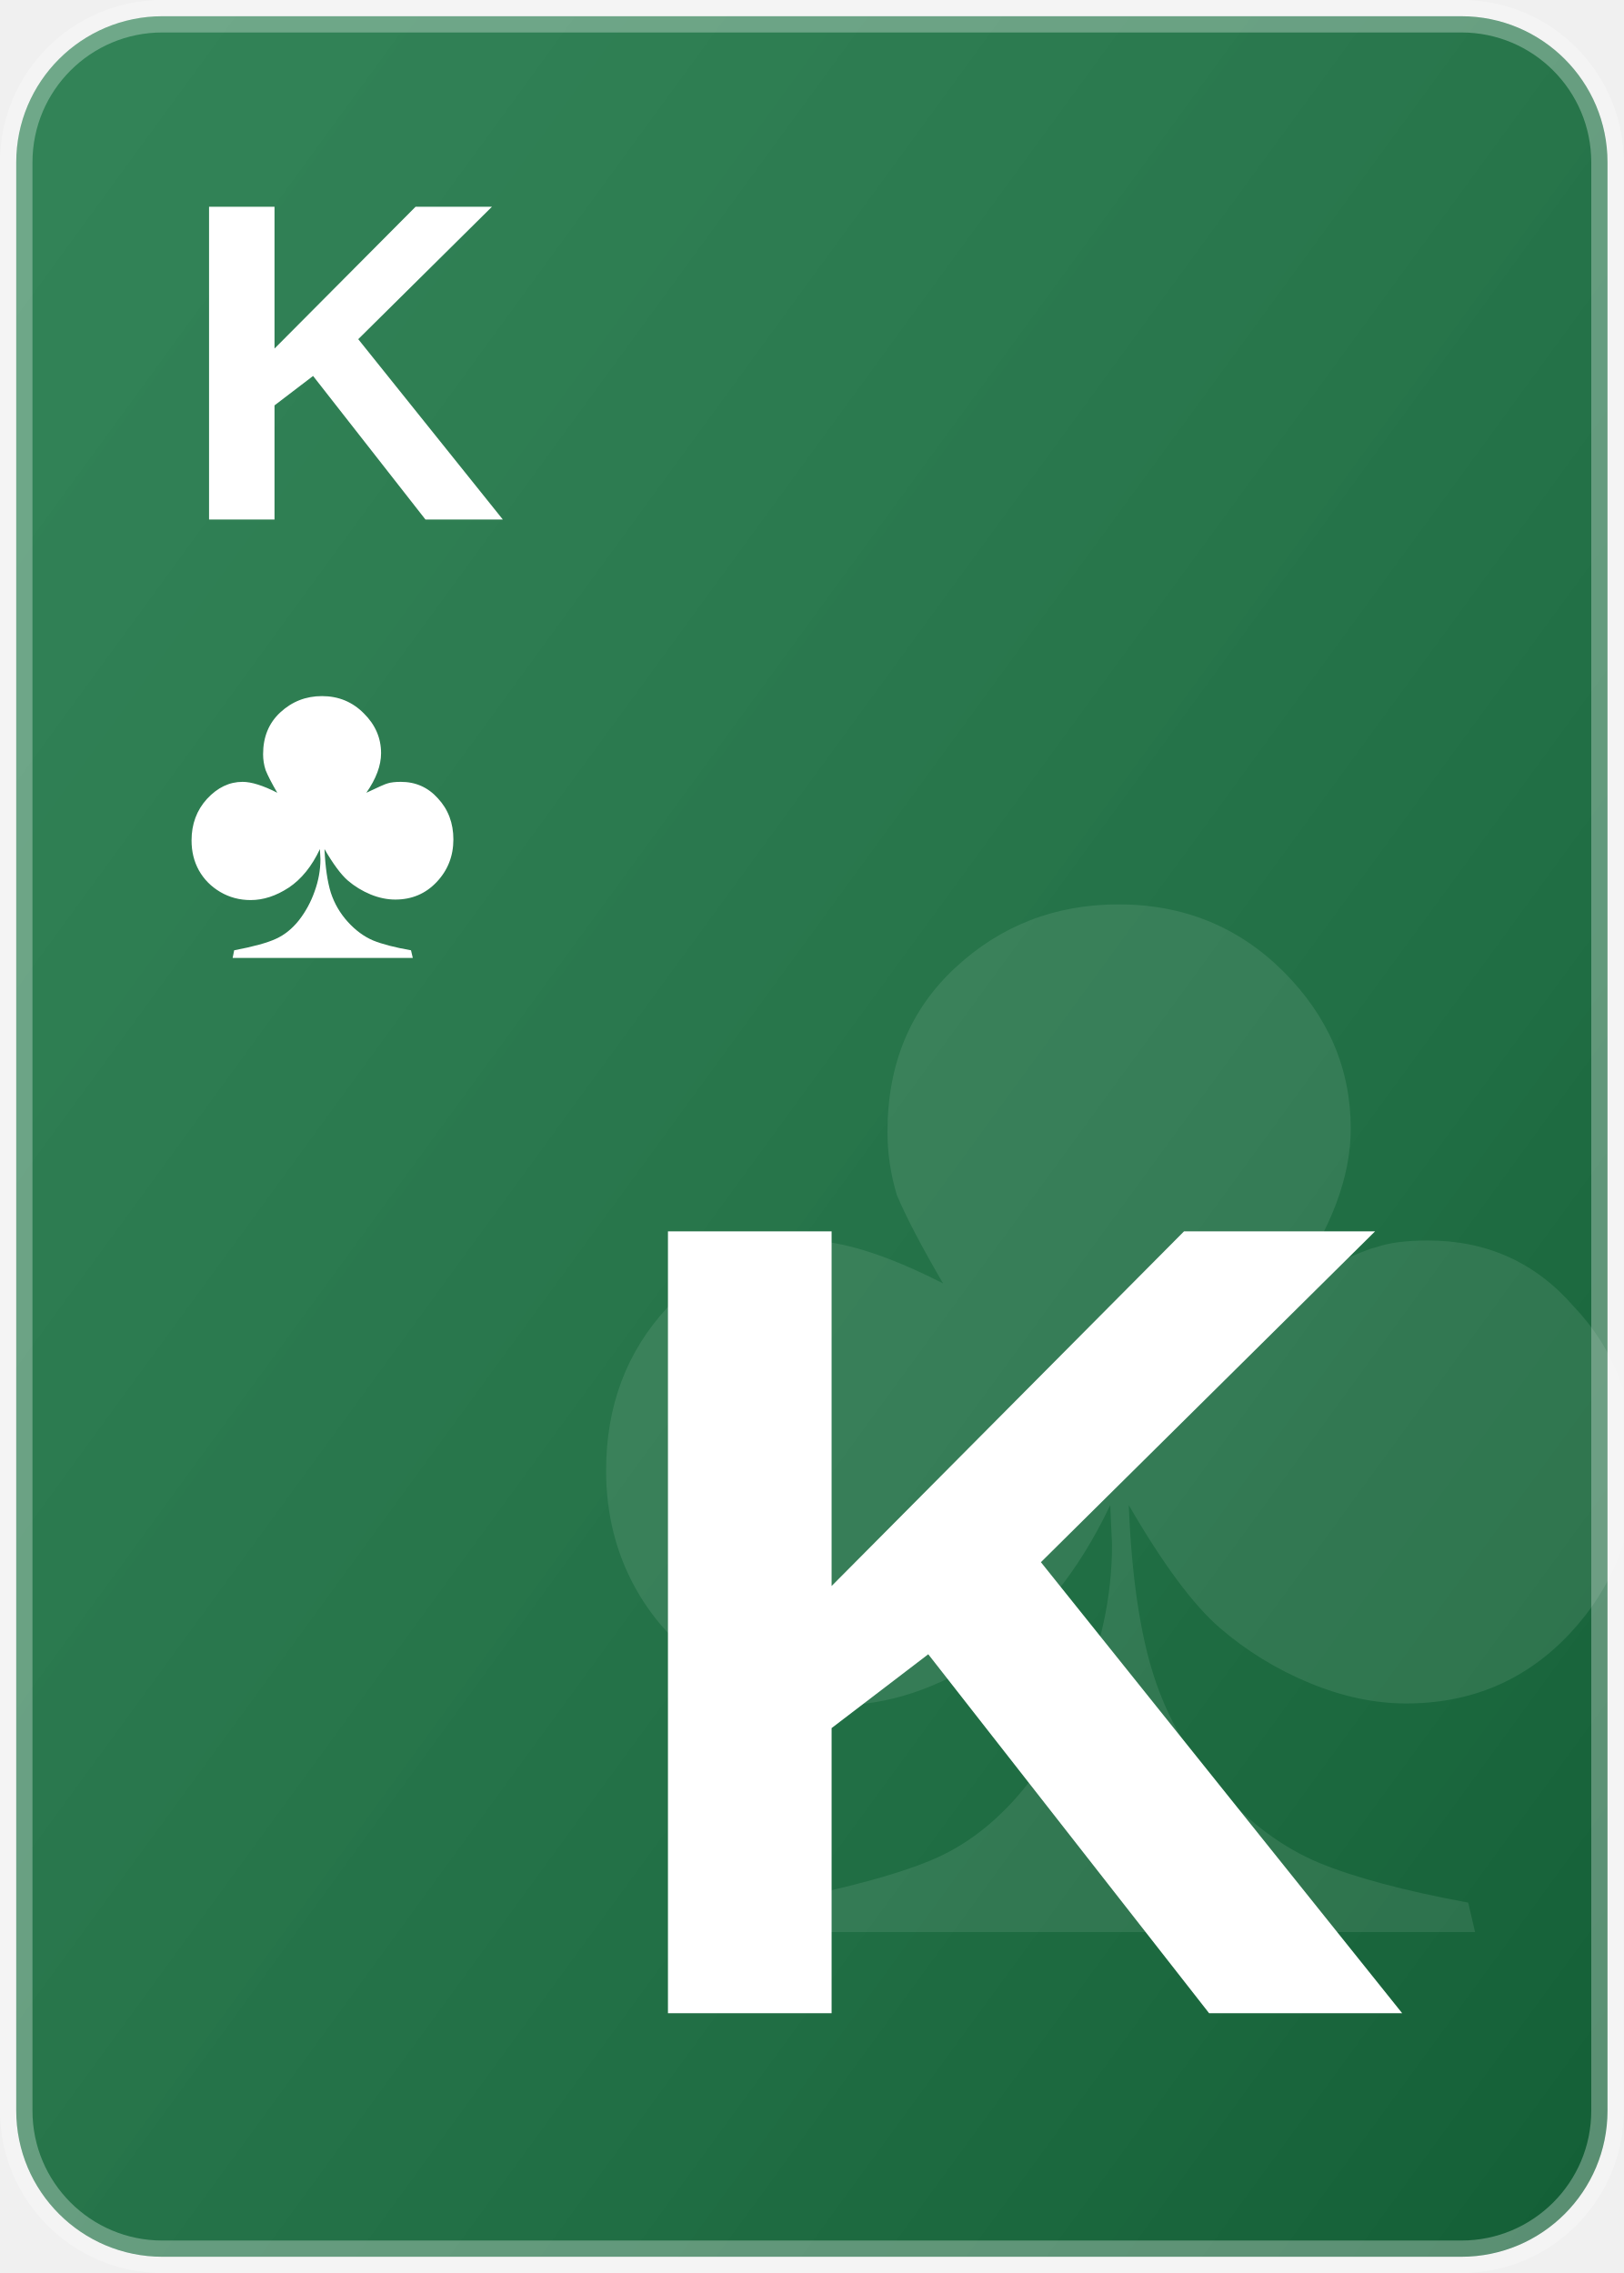
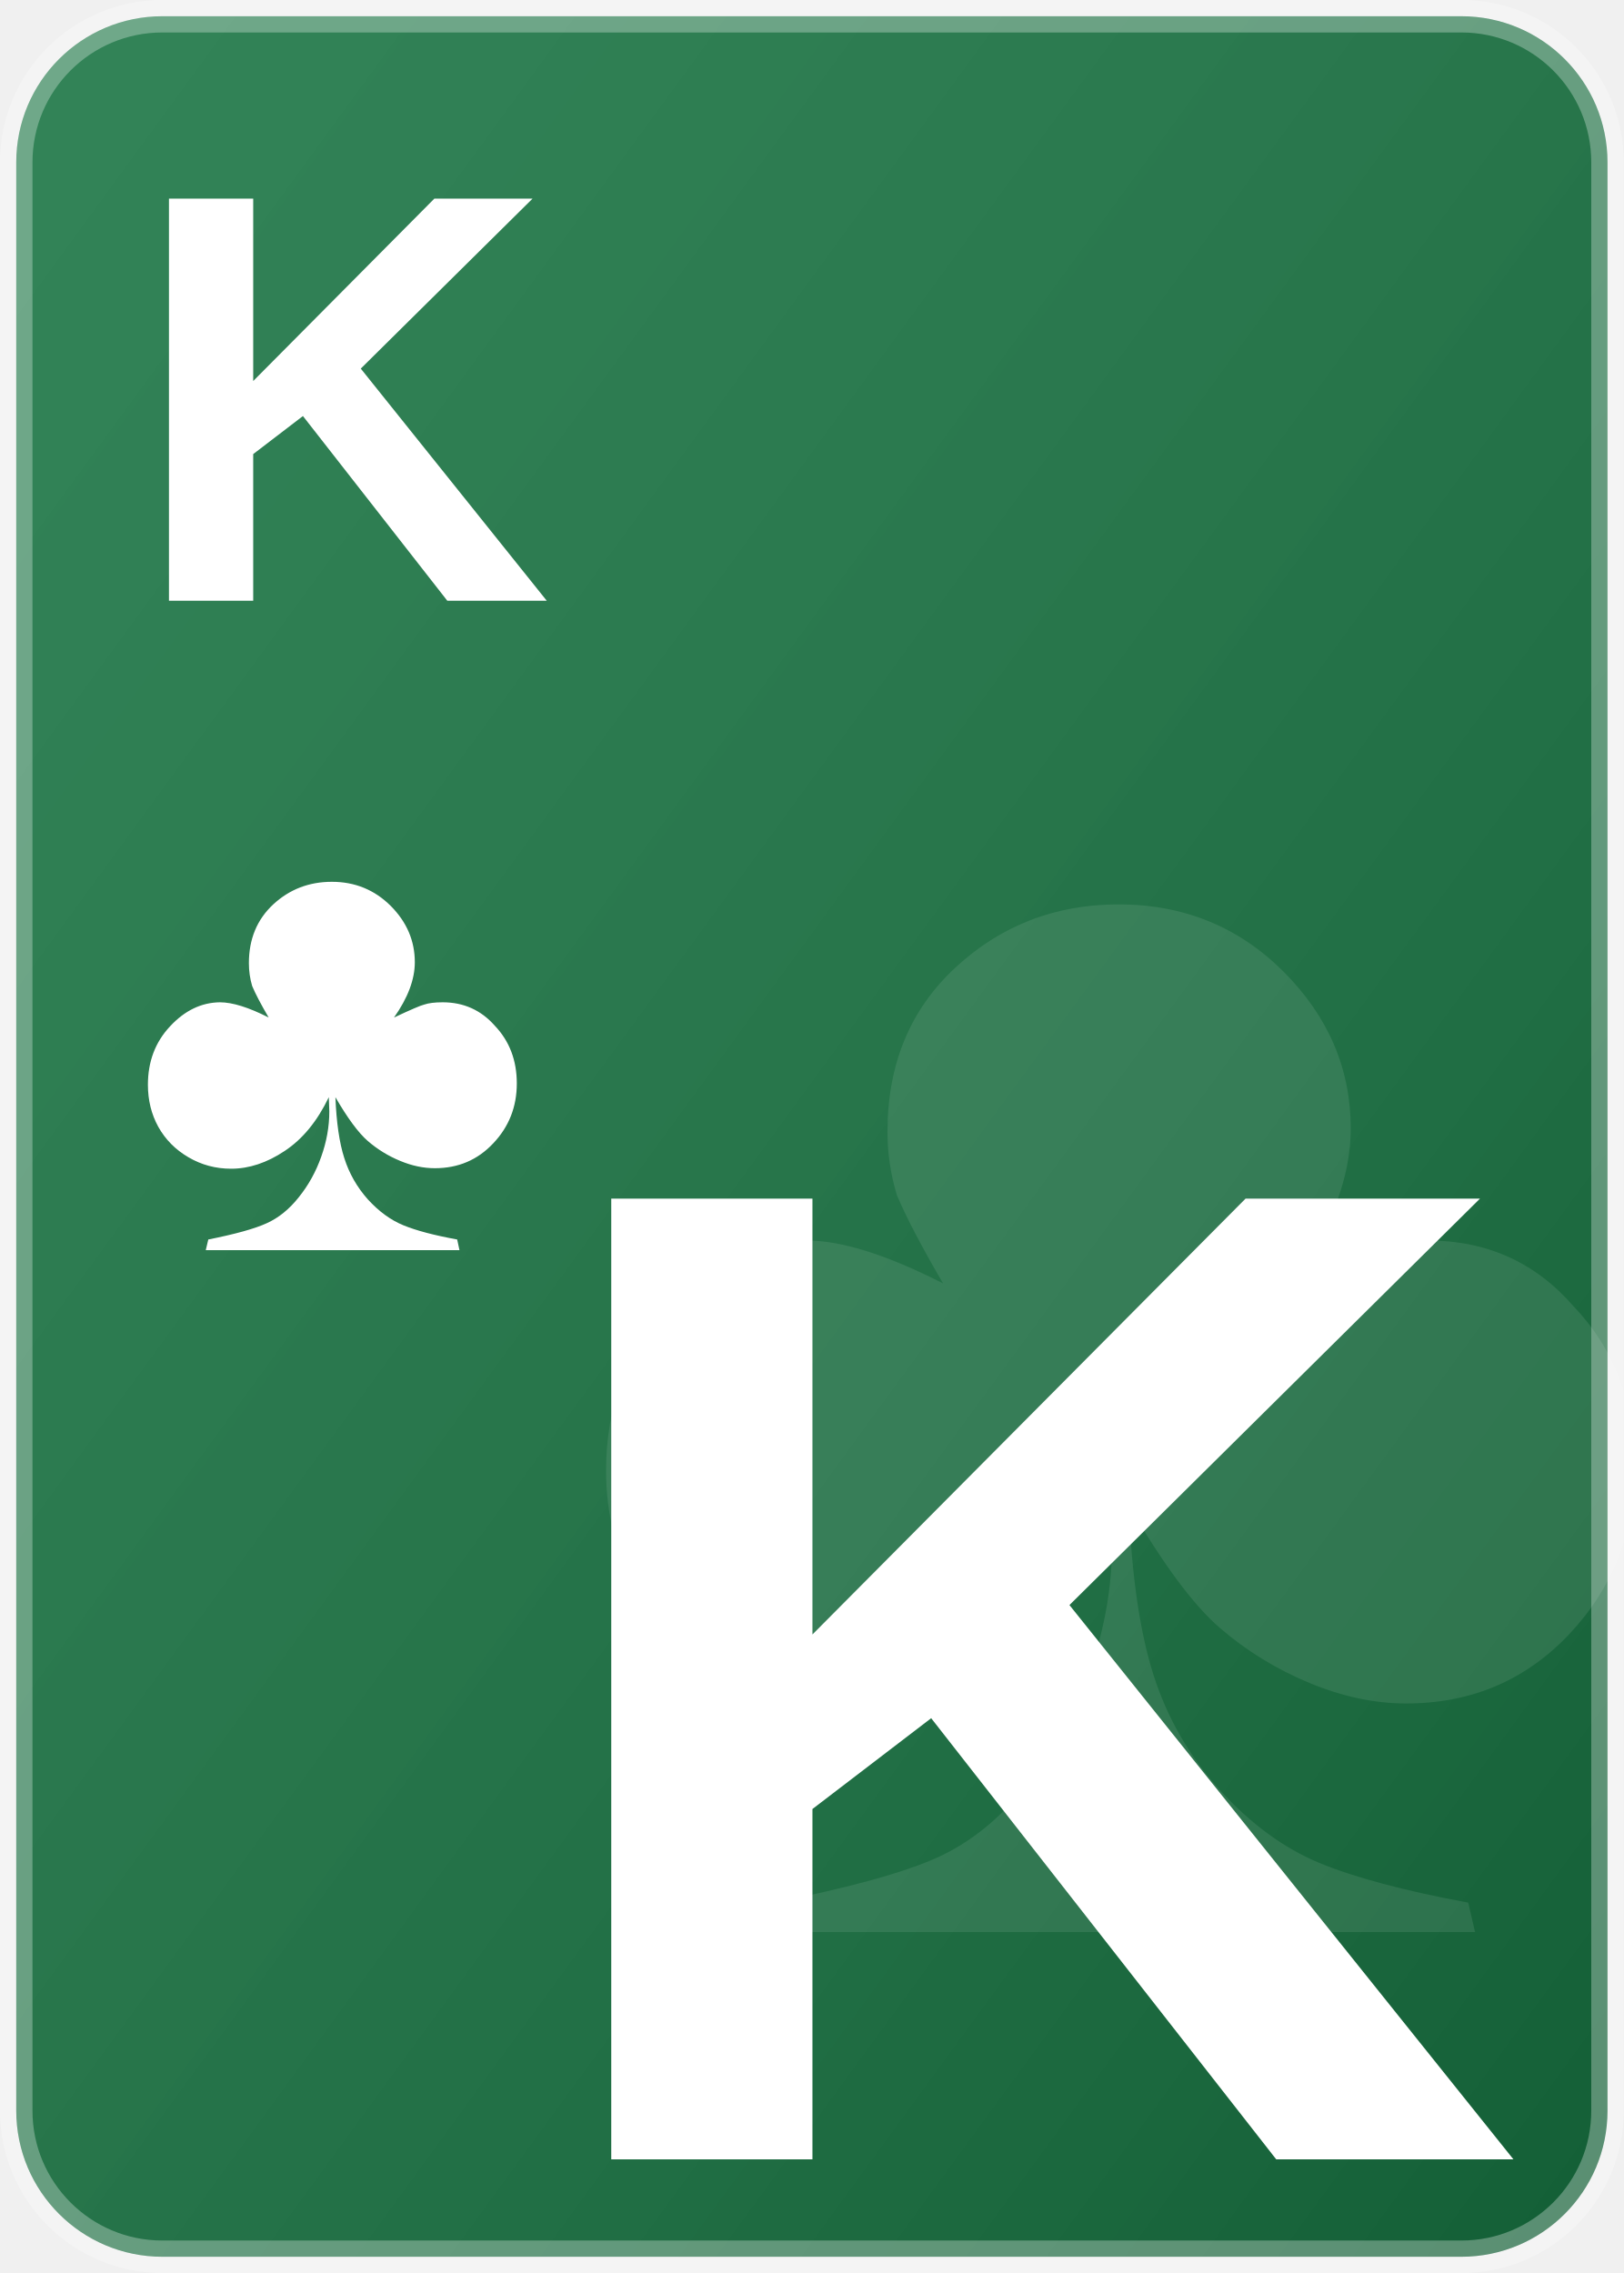
<svg xmlns="http://www.w3.org/2000/svg" viewBox="0 0 100 140" role="img" aria-labelledby="title">
  <defs>
    <linearGradient id="light" x2="1" y2="1">
      <stop stop-color="#fff" stop-opacity=".12" />
      <stop offset="1" stop-color="#000" stop-opacity=".18" />
    </linearGradient>
  </defs>
  <rect x="1" y="1" width="98" height="138" rx="9" fill="#177341" />
  <rect x="1" y="1" width="98" height="138" rx="9" fill="url(#light)" stroke="#fff" stroke-opacity=".3" stroke-width="2" />
  <g fill="#fff" font-family="Arial, sans-serif" font-weight="700">
    <text x="69" y="119" text-anchor="middle" font-size="106" opacity=".09">♣</text>
-     <text x="11" y="32" font-size="28">K</text>
-     <text x="11" y="59" font-size="27">♣</text>
-     <text x="87" y="124" text-anchor="end" font-size="70" letter-spacing="-3">K</text>
+     <text x="8" y="37" font-size="36">K</text>
+     <text x="8" y="77" font-size="38">♣</text>
+     <text x="94" y="133" text-anchor="end" font-size="86" letter-spacing="-3">K</text>
  </g>
</svg>
